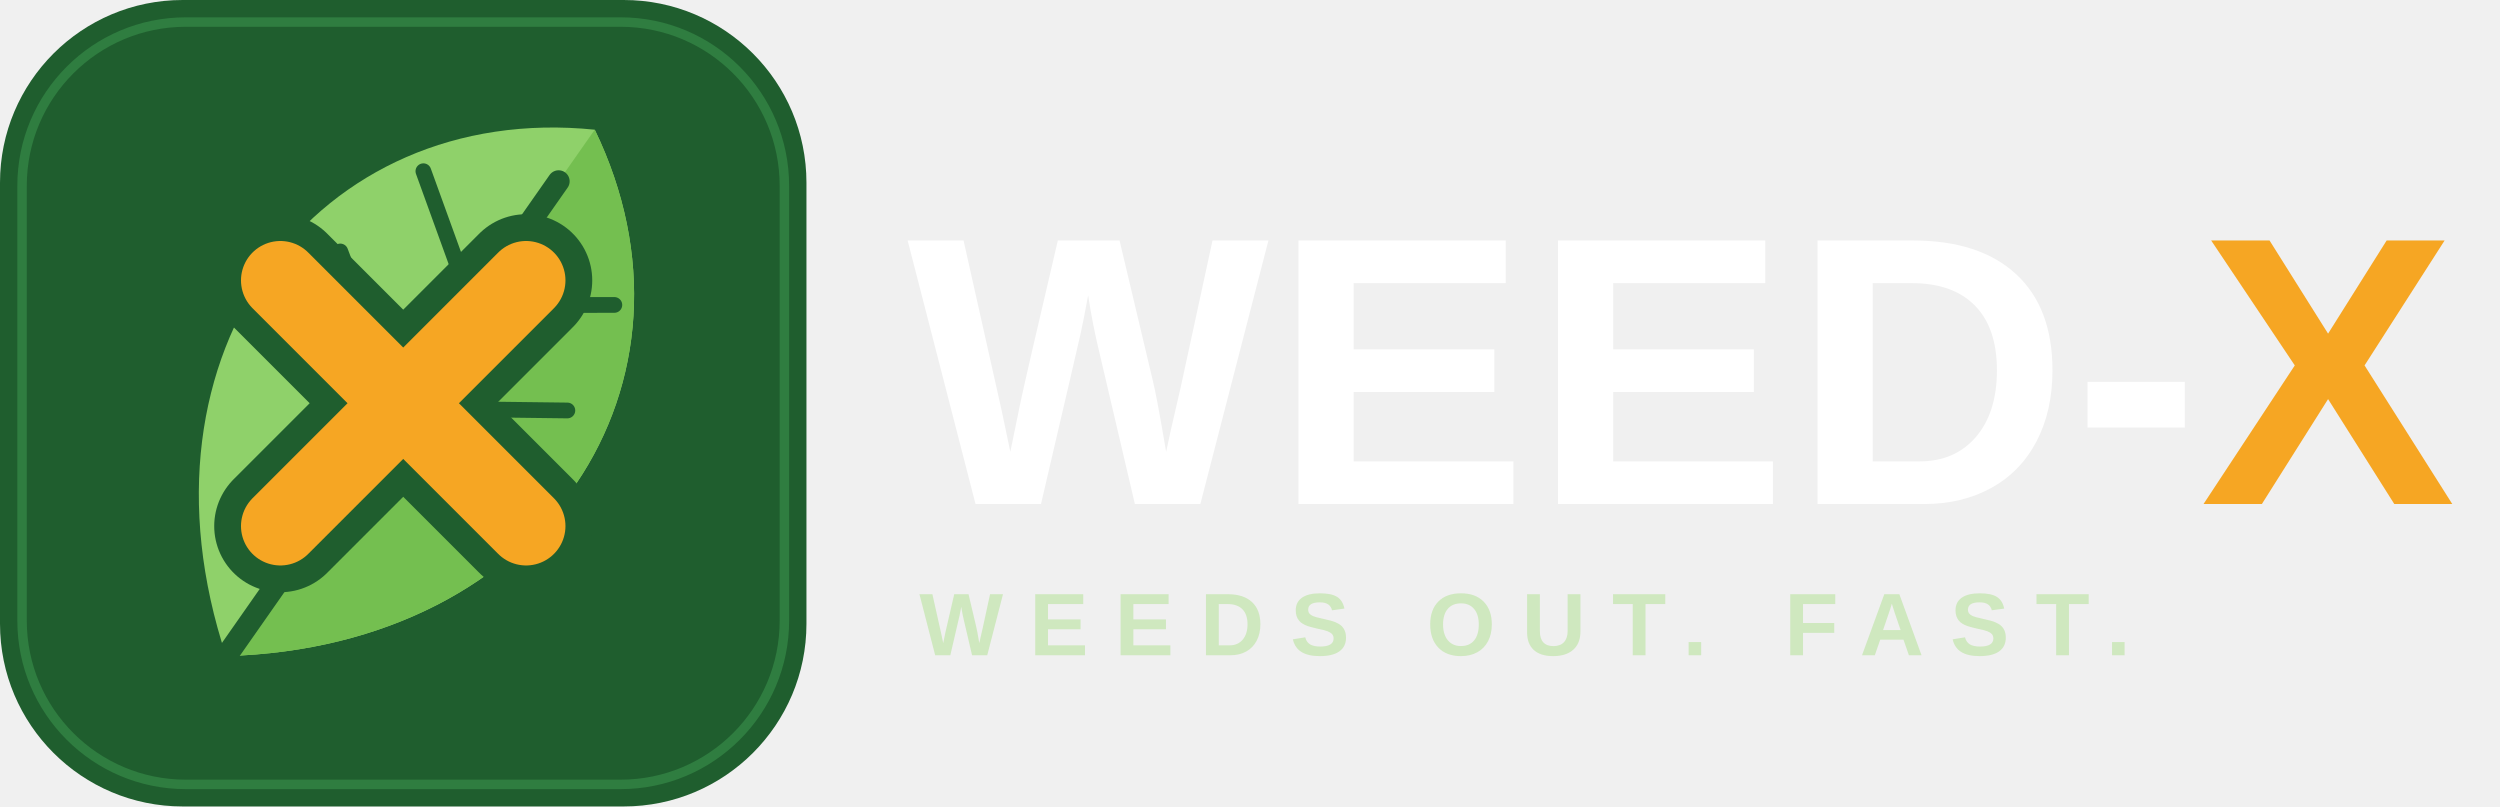
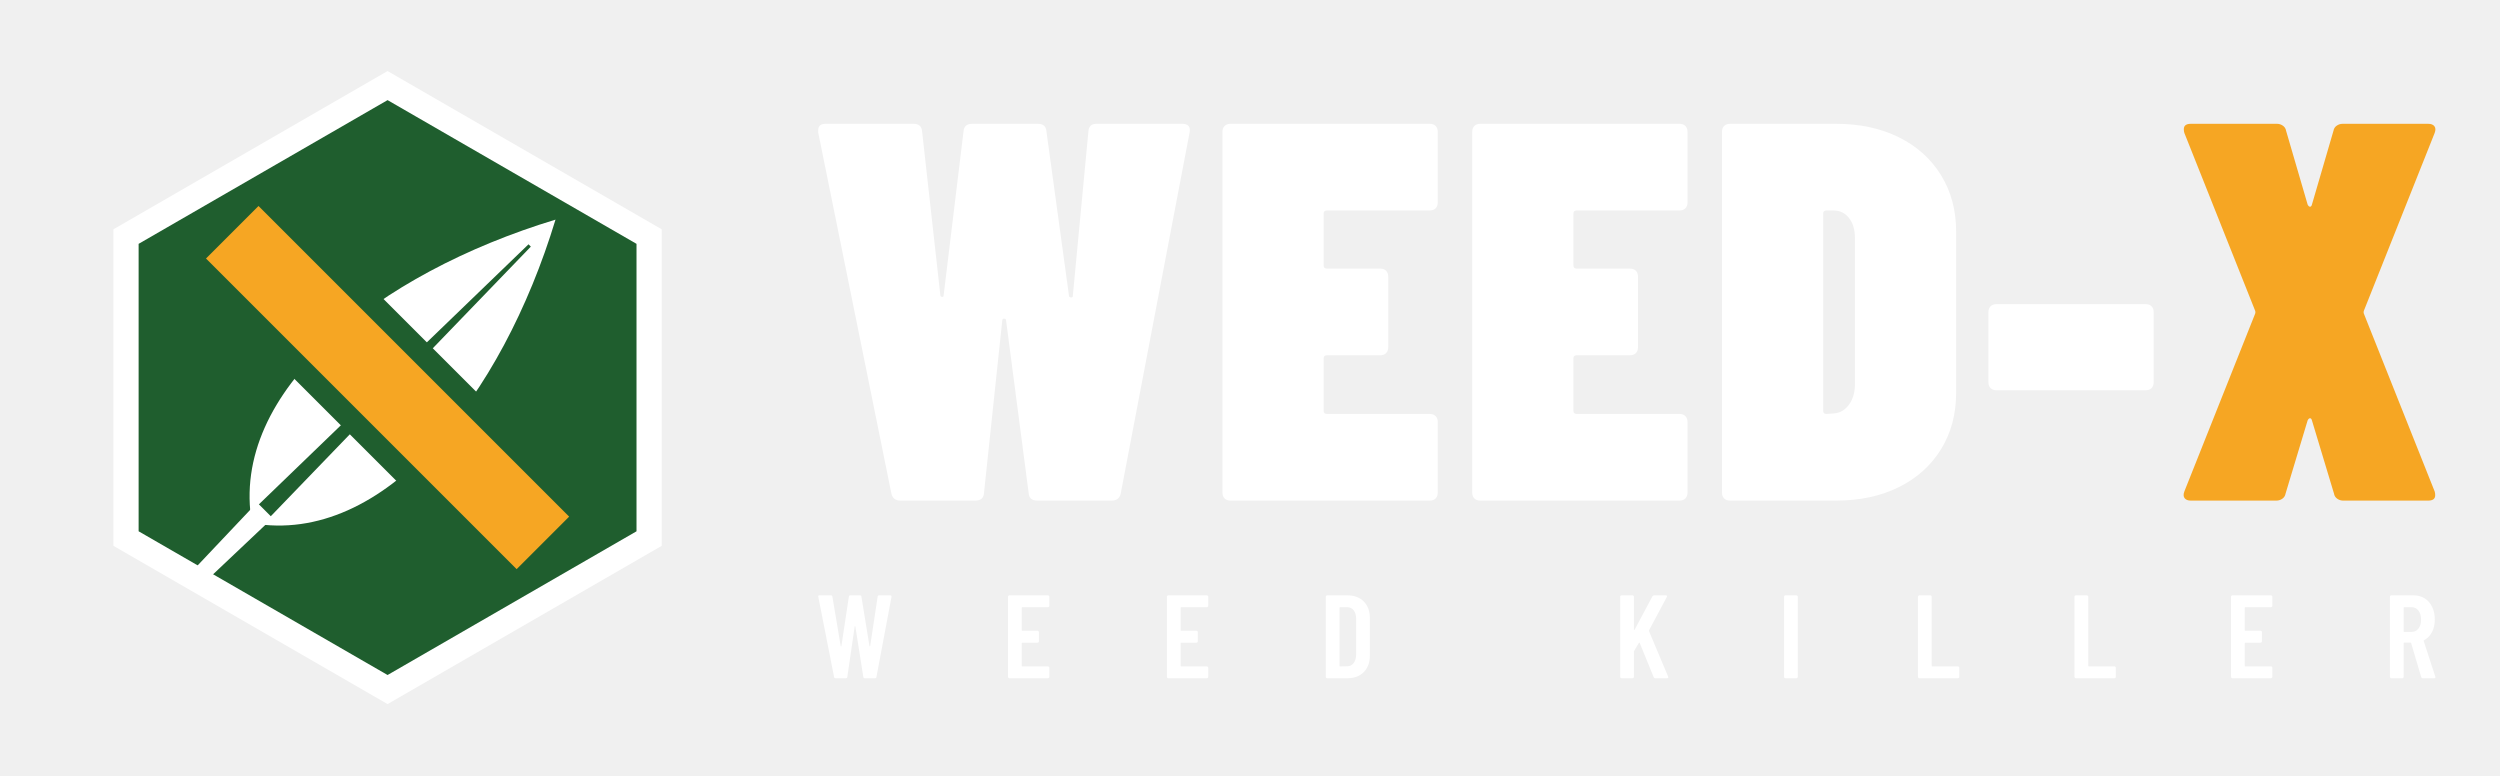
- <svg xmlns="http://www.w3.org/2000/svg" viewBox="0 0 1240 400" role="img" aria-label="Weed-X logo">
-   <svg x="0" y="0" width="400" height="400" viewBox="0 0 512 512">
-     <rect width="512" height="512" rx="116" fill="#1f5e2e" />
-     <rect x="14" y="14" width="484" height="484" rx="104" fill="none" stroke="#2f7d40" stroke-width="6" />
-     <g transform="rotate(35 256 256)">
-       <path d="M256 44 C 410 130 420 330 256 452 C 92 330 102 130 256 44 Z" fill="#8fd16a" />
-       <path d="M256 44 C 410 130 420 330 256 452 Z" fill="#74bf50" />
-       <path d="M256 84 L256 490" stroke="#1f5e2e" stroke-width="14" stroke-linecap="round" />
-       <path d="M256 180 L330 128 M256 260 L344 200 M256 180 L182 128 M256 260 L168 200" stroke="#1f5e2e" stroke-width="10" stroke-linecap="round" />
+ <svg xmlns="http://www.w3.org/2000/svg" viewBox="-12 -12 464.438 144" width="464.438" height="144">
+   <g transform="scale(1.2)">
+     <defs>
+       <mask id="mhd" maskUnits="userSpaceOnUse" x="0" y="0" width="100" height="100">
+         <rect width="100" height="100" fill="#fff" />
+         <path d="M75.28,88.36 L88.36,75.28 L24.72,11.64 L11.64,24.72Z" fill="#000" />
+         <path d="M31.92,69.92 L72.18,28.18 L71.82,27.82 L30.08,68.08Z" fill="#000" />
+       </mask>
+     </defs>
+     <path d="M50.00,1.00 L92.44,25.50 L92.44,74.50 L50.00,99.00 L7.56,74.50 L7.56,25.50Z" fill="#ffffff" />
+     <path d="M50.00,5.50 L88.54,27.75 L88.54,72.25 L50.00,94.50 L11.46,72.25 L11.46,27.75Z" fill="#1f5e2e" />
+     <g mask="url(#mhd)">
+       <path d="M29.00,71.00 C49.48,74.56 67.69,51.41 76.00,24.00 C48.59,32.31 25.44,50.52 29.00,71.00Z" fill="#fff" />
+       <path d="M21.92,79.92 L32.20,70.20 L29.80,67.80 L20.08,78.08Z" fill="#fff" />
    </g>
-     <g stroke-linecap="round">
-       <path d="M178 178 L334 334 M334 178 L178 334" stroke="#1f5e2e" stroke-width="84" />
-       <path d="M178 178 L334 334 M334 178 L178 334" stroke="#f6a623" stroke-width="50" />
-     </g>
-   </svg>
-   <text x="450" y="250" font-family="'Arial Black','Arial Bold',Arial,Helvetica,sans-serif" font-weight="900" font-size="190" letter-spacing="2" fill="#ffffff">WEED-<tspan fill="#f6a623">X</tspan>
-   </text>
-   <text x="456" y="325" font-family="Arial,Helvetica,sans-serif" font-weight="700" font-size="44" letter-spacing="13" fill="#cfe8bf">WEEDS OUT. FAST.</text>
+     <path d="M69.98,78.11 L78.11,69.98 L30.02,21.89 L21.89,30.02Z" fill="#f6a623" />
+   </g>
+   <path d="M153.6 79.7 140.0 12.6V12.2Q140.0 11.0 141.4 11.0H157.7Q159.2 11.0 159.3 12.4L162.7 42.9Q162.7 43.1 163.0 43.15Q163.3 43.2 163.3 42.9L167.0 12.4Q167.1 11.0 168.6 11.0H180.8Q182.3 11.0 182.4 12.4L186.6 43.0Q186.6 43.2 186.95 43.25Q187.3 43.3 187.3 43.0L190.2 12.4Q190.3 11.0 191.7 11.0H207.6Q209.3 11.0 209.0 12.6L196.2 79.7Q195.9 81.0 194.5 81.0H180.7Q179.2 81.0 179.1 79.6L174.9 47.5Q174.9 47.2 174.55 47.2Q174.2 47.2 174.2 47.5L170.8 79.6Q170.7 81.0 169.2 81.0H155.3Q153.9 81.0 153.6 79.7Z" fill="#ffffff" />
+   <path d="M253.6 27.1H234.5Q233.9 27.1 233.9 27.7V37.3Q233.9 37.9 234.5 37.9H244.4Q245.1 37.9 245.5 38.3Q245.9 38.7 245.9 39.4V52.5Q245.9 53.2 245.5 53.6Q245.1 54.0 244.4 54.0H234.5Q233.9 54.0 233.9 54.6V64.3Q233.9 64.9 234.5 64.9H253.6Q254.3 64.9 254.7 65.3Q255.1 65.7 255.1 66.4V79.5Q255.1 80.2 254.7 80.6Q254.3 81.0 253.6 81.0H216.6Q215.9 81.0 215.5 80.6Q215.1 80.2 215.1 79.5V12.5Q215.1 11.8 215.5 11.4Q215.9 11.0 216.6 11.0H253.6Q254.3 11.0 254.7 11.4Q255.1 11.8 255.1 12.5V25.6Q255.1 26.3 254.7 26.7Q254.3 27.1 253.6 27.1Z" fill="#ffffff" />
+   <path d="M300.0 27.1H280.9Q280.3 27.1 280.3 27.7V37.3Q280.3 37.9 280.9 37.9H290.8Q291.5 37.9 291.9 38.3Q292.3 38.7 292.3 39.4V52.5Q292.3 53.2 291.9 53.6Q291.5 54.0 290.8 54.0H280.9Q280.3 54.0 280.3 54.6V64.3Q280.3 64.9 280.9 64.9H300.0Q300.7 64.9 301.1 65.3Q301.5 65.7 301.5 66.4V79.5Q301.5 80.2 301.1 80.6Q300.7 81.0 300.0 81.0H263.0Q262.3 81.0 261.9 80.6Q261.5 80.2 261.5 79.5V12.5Q261.5 11.8 261.9 11.4Q262.3 11.0 263.0 11.0H300.0Q300.7 11.0 301.1 11.4Q301.5 11.8 301.5 12.5V25.6Q301.5 26.3 301.1 26.7Q300.7 27.1 300.0 27.1Z" fill="#ffffff" />
+   <path d="M307.9 79.5V12.5Q307.9 11.8 308.3 11.4Q308.7 11.0 309.4 11.0H329.1Q335.7 11.0 340.75 13.5Q345.8 16.0 348.6 20.55Q351.4 25.1 351.4 31.0V61.0Q351.4 66.9 348.6 71.45Q345.8 76.0 340.75 78.5Q335.7 81.0 329.1 81.0H309.4Q308.7 81.0 308.3 80.6Q307.9 80.2 307.9 79.5ZM327.3 64.9 328.7 64.8Q330.3 64.7 331.4 63.3Q332.5 61.9 332.6 59.7V32.2Q332.6 29.9 331.5 28.5Q330.4 27.1 328.6 27.1H327.3Q326.7 27.1 326.7 27.7V64.3Q326.7 64.9 327.3 64.9Z" fill="#ffffff" />
+   <path d="M357.4 59.0V46.0Q357.4 45.3 357.8 44.9Q358.2 44.5 358.9 44.5H386.6Q387.3 44.5 387.7 44.9Q388.1 45.3 388.1 46.0V59.0Q388.1 59.7 387.7 60.1Q387.3 60.5 386.6 60.5H358.9Q358.2 60.5 357.8 60.1Q357.4 59.7 357.4 59.0Z" fill="#ffffff" />
+   <path d="M393.8 79.3 406.9 46.4Q407.1 46.0 406.9 45.6L393.8 12.7Q393.7 12.4 393.7 12.0Q393.7 11.0 395.0 11.0H411.0Q411.6 11.0 412.1 11.35Q412.6 11.7 412.7 12.3L416.7 26.0Q416.9 26.4 417.15 26.4Q417.4 26.4 417.5 26.0L421.5 12.3Q421.6 11.7 422.1 11.35Q422.6 11.0 423.2 11.0H439.1Q439.9 11.0 440.25 11.45Q440.6 11.9 440.3 12.7L427.2 45.6Q427.0 46.0 427.2 46.4L440.3 79.3Q440.4 79.6 440.4 80.0Q440.4 81.0 439.1 81.0H423.3Q422.7 81.0 422.2 80.65Q421.7 80.3 421.6 79.7L417.5 66.1Q417.4 65.7 417.15 65.7Q416.9 65.7 416.7 66.1L412.6 79.7Q412.5 80.3 412.0 80.65Q411.5 81.0 410.9 81.0H395.0Q394.2 81.0 393.85 80.55Q393.5 80.1 393.8 79.3Z" fill="#f6a623" />
+   <path d="M142.948 113.758 140.022 98.886 140.0 98.798Q140.0 98.6 140.242 98.6H142.354Q142.618 98.6 142.64 98.842L144.18 108.016Q144.202 108.082 144.246 108.082Q144.29 108.082 144.312 108.016L145.698 98.842Q145.72 98.6 145.984 98.6H147.744Q148.008 98.6 148.03 98.842L149.526 108.016Q149.548 108.082 149.592 108.082Q149.636 108.082 149.658 108.016L151.044 98.842Q151.066 98.6 151.33 98.6H153.376Q153.662 98.6 153.618 98.886L150.824 113.758Q150.802 114.0 150.538 114.0H148.668Q148.404 114.0 148.382 113.758L146.908 104.408Q146.886 104.32 146.842 104.32Q146.798 104.32 146.776 104.408L145.412 113.758Q145.39 114.0 145.126 114.0H143.234Q142.97 114.0 142.948 113.758Z" fill="#ffffff" />
+   <path d="M182.676 100.8H177.924Q177.814 100.8 177.814 100.91V105.068Q177.814 105.178 177.924 105.178H180.74Q180.85 105.178 180.927 105.255Q181.004 105.332 181.004 105.442V107.136Q181.004 107.246 180.927 107.323Q180.85 107.4 180.74 107.4H177.924Q177.814 107.4 177.814 107.51V111.69Q177.814 111.8 177.924 111.8H182.676Q182.786 111.8 182.863 111.877Q182.94 111.954 182.94 112.064V113.736Q182.94 113.846 182.863 113.923Q182.786 114.0 182.676 114.0H175.526Q175.416 114.0 175.339 113.923Q175.262 113.846 175.262 113.736V98.864Q175.262 98.754 175.339 98.677Q175.416 98.6 175.526 98.6H182.676Q182.786 98.6 182.863 98.677Q182.94 98.754 182.94 98.864V100.536Q182.94 100.646 182.863 100.723Q182.786 100.8 182.676 100.8Z" fill="#ffffff" />
+   <path d="M212.196 100.8H207.444Q207.334 100.8 207.334 100.91V105.068Q207.334 105.178 207.444 105.178H210.26Q210.37 105.178 210.447 105.255Q210.524 105.332 210.524 105.442V107.136Q210.524 107.246 210.447 107.323Q210.37 107.4 210.26 107.4H207.444Q207.334 107.4 207.334 107.51V111.69Q207.334 111.8 207.444 111.8H212.196Q212.306 111.8 212.383 111.877Q212.46 111.954 212.46 112.064V113.736Q212.46 113.846 212.383 113.923Q212.306 114.0 212.196 114.0H205.046Q204.936 114.0 204.859 113.923Q204.782 113.846 204.782 113.736V98.864Q204.782 98.754 204.859 98.677Q204.936 98.6 205.046 98.6H212.196Q212.306 98.6 212.383 98.677Q212.46 98.754 212.46 98.864V100.536Q212.46 100.646 212.383 100.723Q212.306 100.8 212.196 100.8Z" fill="#ffffff" />
+   <path d="M234.303 113.736V98.864Q234.303 98.754 234.38 98.677Q234.457 98.6 234.567 98.6H238.329Q240.221 98.6 241.354 99.744Q242.487 100.888 242.487 102.802V109.798Q242.487 111.712 241.354 112.856Q240.221 114.0 238.329 114.0H234.567Q234.457 114.0 234.38 113.923Q234.303 113.846 234.303 113.736ZM236.965 111.8 238.285 111.778Q239.011 111.778 239.462 111.195Q239.913 110.612 239.935 109.644V102.956Q239.935 101.966 239.484 101.383Q239.033 100.8 238.263 100.8H236.965Q236.855 100.8 236.855 100.91V111.69Q236.855 111.8 236.965 111.8Z" fill="#ffffff" />
+   <path d="" fill="#ffffff" />
+   <path d="M288.987 113.736V98.864Q288.987 98.754 289.064 98.677Q289.141 98.6 289.251 98.6H291.275Q291.385 98.6 291.462 98.677Q291.539 98.754 291.539 98.864V104.936Q291.539 105.024 291.583 105.035Q291.627 105.046 291.671 104.98L294.971 98.798Q295.081 98.6 295.301 98.6H297.479Q297.633 98.6 297.677 98.688Q297.721 98.776 297.655 98.908L294.355 105.09Q294.333 105.178 294.333 105.222L297.897 113.692Q297.919 113.736 297.919 113.824Q297.919 114.0 297.699 114.0H295.521Q295.279 114.0 295.213 113.802L292.617 107.444Q292.595 107.378 292.551 107.389Q292.507 107.4 292.463 107.444L291.583 108.918Q291.539 109.006 291.539 109.05V113.736Q291.539 113.846 291.462 113.923Q291.385 114.0 291.275 114.0H289.251Q289.141 114.0 289.064 113.923Q288.987 113.846 288.987 113.736Z" fill="#ffffff" />
+   <path d="M319.431 113.736V98.864Q319.431 98.754 319.508 98.677Q319.585 98.6 319.695 98.6H321.719Q321.829 98.6 321.906 98.677Q321.983 98.754 321.983 98.864V113.736Q321.983 113.846 321.906 113.923Q321.829 114.0 321.719 114.0H319.695Q319.585 114.0 319.508 113.923Q319.431 113.846 319.431 113.736Z" fill="#ffffff" />
+   <path d="M344.31 113.736V98.864Q344.31 98.754 344.387 98.677Q344.464 98.6 344.574 98.6H346.598Q346.708 98.6 346.785 98.677Q346.862 98.754 346.862 98.864V111.69Q346.862 111.8 346.972 111.8H351.724Q351.834 111.8 351.911 111.877Q351.988 111.954 351.988 112.064V113.736Q351.988 113.846 351.911 113.923Q351.834 114.0 351.724 114.0H344.574Q344.464 114.0 344.387 113.923Q344.31 113.846 344.31 113.736Z" fill="#ffffff" />
+   <path d="M373.39 113.736V98.864Q373.39 98.754 373.467 98.677Q373.544 98.6 373.654 98.6H375.678Q375.788 98.6 375.865 98.677Q375.942 98.754 375.942 98.864V111.69Q375.942 111.8 376.052 111.8H380.804Q380.914 111.8 380.991 111.877Q381.068 111.954 381.068 112.064V113.736Q381.068 113.846 380.991 113.923Q380.914 114.0 380.804 114.0H373.654Q373.544 114.0 373.467 113.923Q373.39 113.846 373.39 113.736Z" fill="#ffffff" />
+   <path d="M409.884 100.8H405.132Q405.022 100.8 405.022 100.91V105.068Q405.022 105.178 405.132 105.178H407.948Q408.058 105.178 408.135 105.255Q408.212 105.332 408.212 105.442V107.136Q408.212 107.246 408.135 107.323Q408.058 107.4 407.948 107.4H405.132Q405.022 107.4 405.022 107.51V111.69Q405.022 111.8 405.132 111.8H409.884Q409.994 111.8 410.071 111.877Q410.148 111.954 410.148 112.064V113.736Q410.148 113.846 410.071 113.923Q409.994 114.0 409.884 114.0H402.734Q402.624 114.0 402.547 113.923Q402.47 113.846 402.47 113.736V98.864Q402.47 98.754 402.547 98.677Q402.624 98.6 402.734 98.6H409.884Q409.994 98.6 410.071 98.677Q410.148 98.754 410.148 98.864V100.536Q410.148 100.646 410.071 100.723Q409.994 100.8 409.884 100.8Z" fill="#ffffff" />
+   <path d="M437.798 113.78 435.928 107.466Q435.884 107.378 435.818 107.378H434.652Q434.542 107.378 434.542 107.488V113.736Q434.542 113.846 434.465 113.923Q434.388 114.0 434.278 114.0H432.254Q432.144 114.0 432.067 113.923Q431.99 113.846 431.99 113.736V98.864Q431.99 98.754 432.067 98.677Q432.144 98.6 432.254 98.6H436.39Q437.556 98.6 438.447 99.161Q439.338 99.722 439.833 100.745Q440.328 101.768 440.328 103.088Q440.328 104.452 439.8 105.442Q439.272 106.432 438.326 106.938Q438.238 106.96 438.26 107.07L440.416 113.692Q440.438 113.736 440.438 113.802Q440.438 114.0 440.196 114.0H438.084Q437.864 114.0 437.798 113.78ZM434.542 100.91V105.288Q434.542 105.398 434.652 105.398H435.994Q436.786 105.398 437.281 104.782Q437.776 104.166 437.776 103.11Q437.776 102.054 437.281 101.427Q436.786 100.8 435.994 100.8H434.652Q434.542 100.8 434.542 100.91Z" fill="#ffffff" />
</svg>
